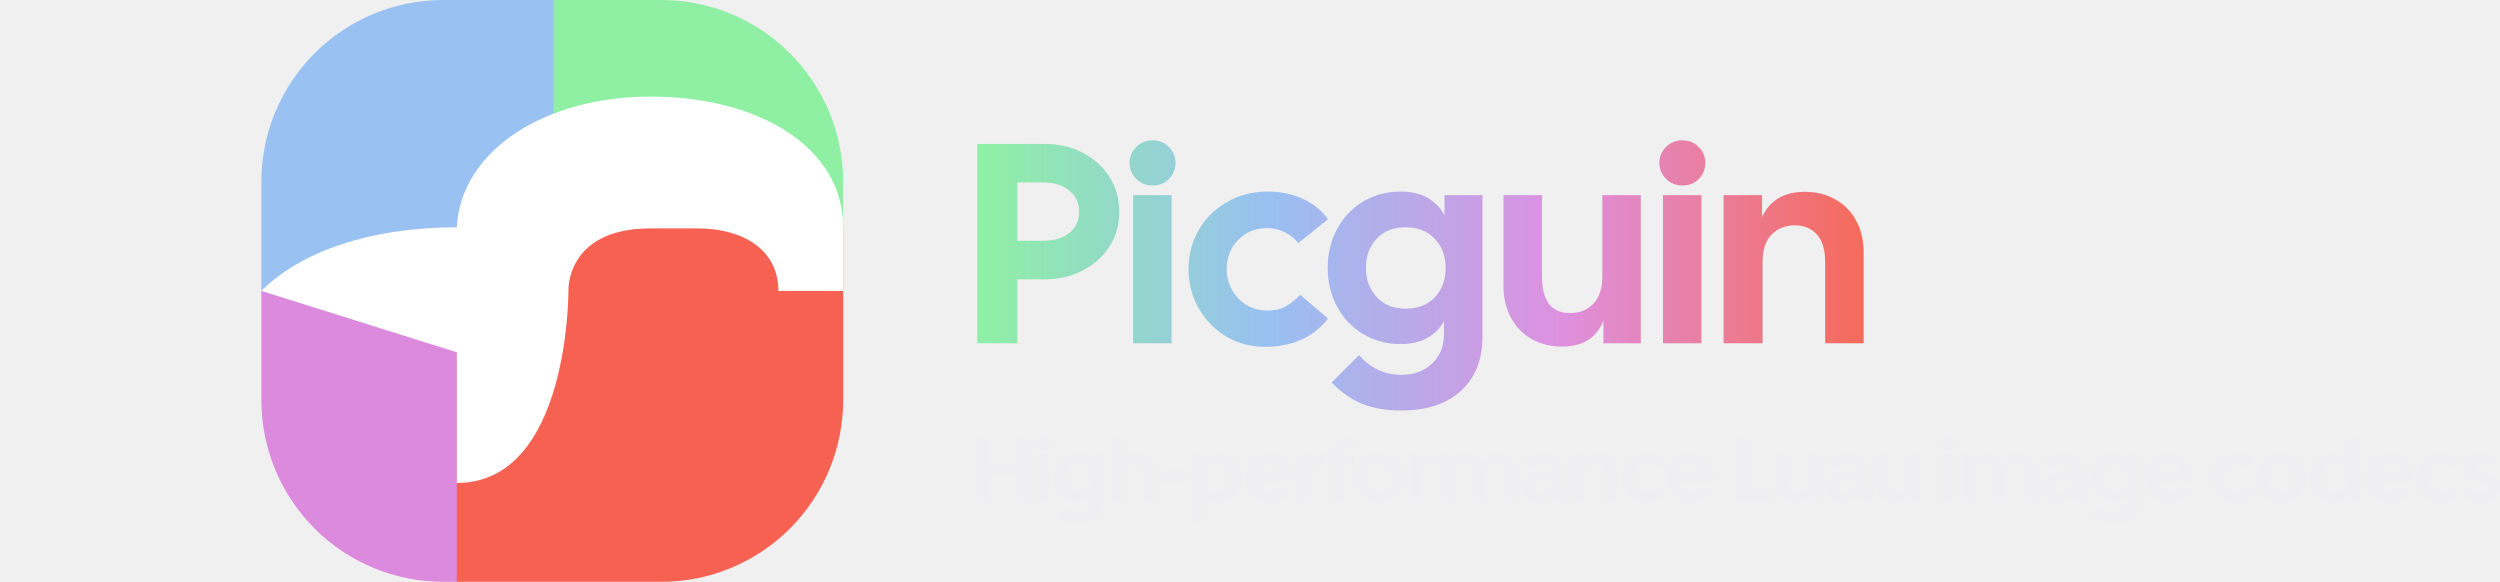
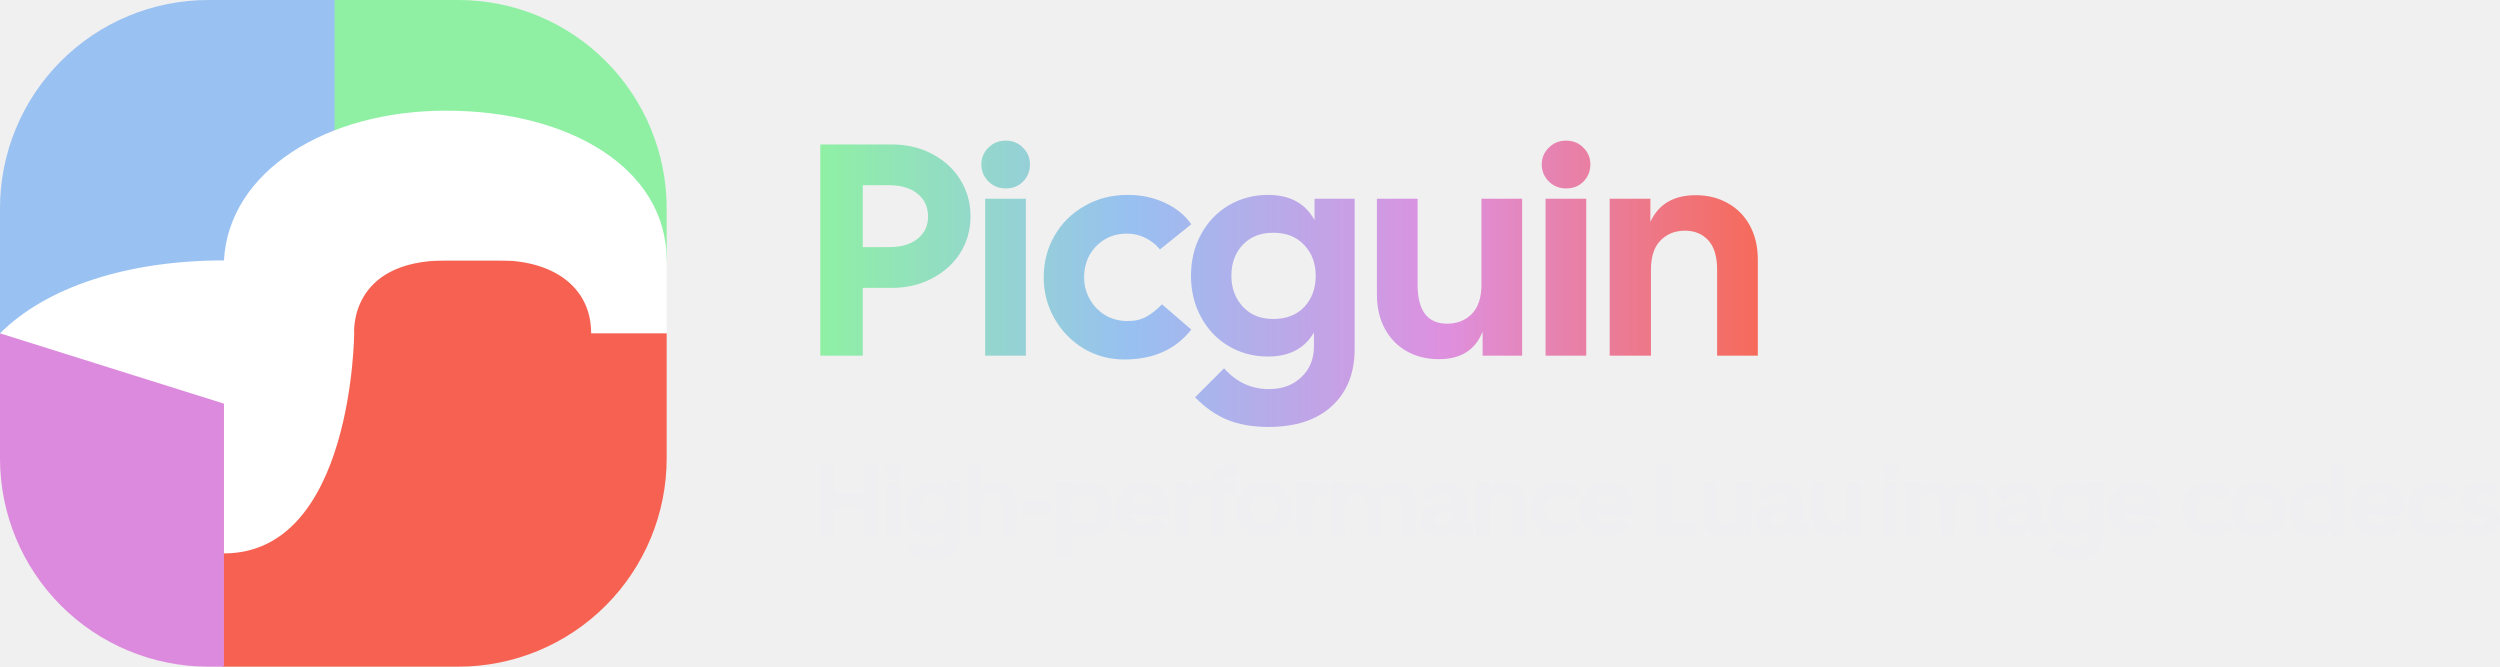
- <svg xmlns="http://www.w3.org/2000/svg" width="2200" height="512" version="1.1" viewBox="0 0 2200 512" xml:space="preserve">
+ <svg xmlns="http://www.w3.org/2000/svg" width="1920" height="512" version="1.1" viewBox="0 0 1920 512" xml:space="preserve">
  <defs>
-     <linearGradient id="linearGradient3" x1="860" x2="1640" y1="242.38" y2="242.38" gradientUnits="userSpaceOnUse">
+     <linearGradient id="titlegradient" x1="630" x2="1370" y1="200.78" y2="200.78" gradientTransform="matrix(.97298 0 0 .97482 17.023 22.214)" gradientUnits="userSpaceOnUse">
      <stop stop-color="#8ff0a4" offset="0" />
-       <stop stop-color="#98c0f1" offset=".33" />
-       <stop stop-color="#de90df" offset=".66" />
+       <stop stop-color="#98c0f1" offset=".333" />
+       <stop stop-color="#de90df" offset=".666" />
      <stop stop-color="#f66a5a" offset="1" />
    </linearGradient>
  </defs>
-   <g id="logo" transform="matrix(.25 0 0 .25 230 0)" stroke-miterlimit="2" stroke-width="0">
-     <g id="channels">
-       <path d="m684 796v1252h724c169.74 0 332.53-67.428 452.55-187.45 120.02-120.02 187.45-282.81 187.45-452.55v-612z" fill="#f66151" style="paint-order:markers stroke fill" />
+   <path id="tagline" d="m630 356.99h10.763v21.607h22.273v-21.607h10.763v54.587h-10.763v-22.441h-22.273v22.441h-10.763zm50.524 14.027h10.388v40.562h-10.388zm5.232-2.654q-2.616 0-4.41-1.82-1.794-1.82-1.794-4.397 0-2.502 1.794-4.322t4.41-1.82q2.691 0 4.41 1.82 1.794 1.744 1.794 4.322 0 2.654-1.794 4.473-1.719 1.744-4.41 1.744zm29.373 61.638q-5.904 0-10.388-1.82-4.41-1.82-8.296-5.838l7.399-7.506q4.709 5.383 11.435 5.383 5.157 0 8.296-3.108 3.214-3.033 3.214-7.961v-3.563q-3.587 6.217-11.734 6.217-5.531 0-10.09-2.729-4.484-2.729-7.026-7.506-2.541-4.776-2.541-10.615 0-5.914 2.541-10.69 2.541-4.777 7.026-7.506 4.559-2.729 10.09-2.729 8.371 0 11.883 6.52v-5.535h10.239v38.819q0 9.401-5.83 14.785-5.755 5.383-16.218 5.383zm1.271-27.901q5.008 0 7.922-3.108 2.915-3.184 2.915-8.037t-2.915-7.961q-2.915-3.184-7.922-3.184-4.933 0-7.848 3.184-2.84 3.108-2.84 7.961 0 4.701 2.915 7.961 2.915 3.184 7.773 3.184zm26.757-45.112h10.388v19.636q3.288-6.52 12.033-6.52 4.335 0 7.773 2.047 3.513 2.047 5.456 5.838 2.018 3.791 2.018 8.795v24.792h-10.388v-22.214q0-5.08-2.317-7.582-2.242-2.502-6.278-2.502-3.587 0-5.979 2.578-2.317 2.502-2.317 7.506v22.214h-10.388zm41.854 27.977h21.973v10.235h-21.973zm26.533-13.951h10.239v6.596q1.719-3.563 4.708-5.459 3.064-1.971 7.997-1.971 5.381 0 9.941 2.881 4.559 2.881 7.175 7.809 2.691 4.852 2.691 10.615 0 5.762-2.691 10.615-2.616 4.777-7.175 7.658-4.559 2.805-9.941 2.805-4.783 0-7.773-1.744-2.99-1.82-4.783-5.156v23.351h-10.388zm21.3 31.767q3.214 0 5.68-1.516 2.541-1.592 3.961-4.17 1.42-2.654 1.42-5.686 0-3.108-1.42-5.686-1.42-2.654-3.961-4.17-2.466-1.592-5.68-1.592-3.363 0-5.904 1.592-2.541 1.592-3.961 4.246-1.345 2.578-1.345 5.686t1.345 5.686q1.42 2.578 3.961 4.094 2.541 1.516 5.904 1.516zm45.516 9.78q-6.353 0-11.21-2.729-4.858-2.729-7.549-7.506-2.691-4.852-2.691-10.842 0-6.065 2.691-10.918 2.691-4.928 7.399-7.733 4.709-2.805 10.539-2.805 6.054 0 10.613 2.881 4.634 2.881 7.1 7.885 2.466 5.004 2.466 11.146 0 1.744-0.224 3.487l-29.895 0.152q1.196 3.639 3.812 5.61 2.691 1.971 6.577 1.971 3.064 0 5.381-1.289 2.317-1.289 3.961-3.942l8.072 5.989q-2.317 3.715-6.577 6.217-4.185 2.426-10.463 2.426zm8.67-25.777q-0.972-3.184-3.438-5.231-2.466-2.123-6.054-2.123-3.588 0-6.353 2.047-2.691 2.047-3.662 5.307zm15.247-15.77h10.09v7.885q0.897-4.246 3.812-6.52 2.99-2.35 6.652-2.35 0.673 0 1.869 0.152v9.856h-1.42q-4.634 0-7.623 2.957-2.99 2.881-2.99 7.885v20.698h-10.388zm28.55 0q0-6.369 4.111-10.16 4.185-3.867 11.061-3.867h3.513v9.174h-3.513q-2.317 0-3.587 1.289-1.196 1.213-1.196 3.563h8.221v9.022h-8.221v31.54h-10.388v-31.54h-4.26v-9.022zm39.836 41.548q-6.054 0-10.912-2.805-4.858-2.881-7.623-7.733-2.691-4.852-2.691-10.615 0-5.762 2.691-10.615 2.765-4.928 7.623-7.809 4.858-2.881 10.912-2.881t10.912 2.881q4.858 2.881 7.623 7.733 2.765 4.852 2.765 10.69 0 5.762-2.765 10.615-2.765 4.853-7.623 7.733-4.858 2.805-10.912 2.805zm0-9.78q4.858 0 7.848-3.26 3.064-3.26 3.064-8.112 0-4.852-3.064-8.112-2.99-3.336-7.848-3.336-4.858 0-7.922 3.336-2.99 3.26-2.99 8.112 0 4.852 2.99 8.112 3.064 3.26 7.922 3.26zm25.86-31.767h10.09v7.885q0.897-4.246 3.812-6.52 2.99-2.35 6.652-2.35 0.672 0 1.868 0.152v9.856h-1.42q-4.634 0-7.623 2.957-2.99 2.881-2.99 7.885v20.698h-10.389zm26.233 0h10.388v5.914q3.139-6.824 11.435-6.824 8.969 0 12.855 7.733 2.093-3.867 5.456-5.762 3.363-1.971 8.221-1.971 4.634 0 8.221 2.047 3.662 2.047 5.68 5.838 2.093 3.791 2.093 8.795v24.792h-10.388v-22.214q0-5.08-2.093-7.582-2.093-2.502-5.531-2.502-4.185 0-6.353 2.275-2.167 2.275-2.167 7.809v22.214h-10.388v-22.214q0-5.08-2.242-7.582t-5.979-2.502q-3.812 0-6.278 2.578-2.392 2.502-2.392 7.506v22.214h-10.538zm82.063 41.548q-3.587 0-6.727-1.365-3.139-1.44-5.082-4.246-1.869-2.881-1.869-7.127 0-5.989 4.634-9.477 4.634-3.563 14.276-4.094l6.203-0.303v-0.455q0-2.654-2.167-4.397-2.093-1.82-5.232-1.82-6.577 0-10.015 5.989l-7.399-6.444q2.765-4.17 7.175-6.444 4.41-2.35 10.239-2.35 5.157 0 9.193 1.971 4.111 1.971 6.353 5.61 2.242 3.639 2.242 8.34v13.572q0 1.668 0.972 2.426 0.972 0.682 2.317 0.682 0.448 0 1.196-0.152v9.098q-2.691 0.455-4.26 0.455-3.662 0-6.428-1.516-2.691-1.592-3.662-5.08-2.018 3.639-4.783 5.383-2.691 1.744-7.175 1.744zm2.466-8.643q4.26 0 6.577-2.654 2.392-2.654 2.392-6.748v-0.834l-5.456 0.227q-5.232 0.303-7.474 1.668-2.168 1.289-2.168 3.791 0 2.047 1.869 3.336 1.943 1.213 4.26 1.213zm26.533-32.904h10.388v5.989q3.139-6.899 11.585-6.899 4.559 0 8.146 2.047 3.662 2.047 5.68 5.838 2.018 3.791 2.018 8.795v24.792h-10.388v-22.214q0-5.08-2.242-7.582-2.242-2.502-5.979-2.502-3.812 0-6.278 2.578-2.392 2.502-2.392 7.506v22.214h-10.538zm62.631 41.548q-5.605 0-10.314-2.805-4.709-2.881-7.474-7.733-2.765-4.928-2.765-10.69 0-5.914 2.765-10.766 2.765-4.852 7.623-7.658 4.933-2.881 10.987-2.881 5.306 0 9.566 2.047 4.26 1.971 6.727 5.535l-7.997 6.52q-1.42-1.82-3.662-2.957-2.167-1.137-4.783-1.137-3.214 0-5.68 1.516-2.466 1.516-3.886 4.094-1.345 2.578-1.345 5.686 0 3.033 1.42 5.61 1.42 2.578 3.961 4.17 2.541 1.516 5.755 1.516 2.765 0 4.783-1.137 2.093-1.213 3.961-3.184l7.474 6.52q-5.979 7.733-17.116 7.733zm38.491 0q-6.353 0-11.21-2.729-4.858-2.729-7.549-7.506-2.691-4.852-2.691-10.842 0-6.065 2.691-10.918 2.691-4.928 7.399-7.733 4.709-2.805 10.539-2.805 6.054 0 10.613 2.881 4.634 2.881 7.1 7.885 2.466 5.004 2.466 11.146 0 1.744-0.224 3.488l-29.895 0.152q1.196 3.639 3.812 5.61 2.691 1.971 6.577 1.971 3.064 0 5.381-1.289 2.317-1.289 3.961-3.942l8.072 5.989q-2.317 3.715-6.577 6.217-4.185 2.426-10.463 2.426zm8.67-25.777q-0.972-3.184-3.438-5.231-2.466-2.123-6.054-2.123-3.587 0-6.353 2.047-2.691 2.047-3.662 5.307zm28.55-29.796h10.763v44.049h20.105v10.539h-30.868zm51.271 55.498q-4.634 0-8.221-2.047-3.588-2.047-5.606-5.838t-2.018-8.795v-24.792h10.388v22.214q0 10.084 7.549 10.084 3.812 0 6.278-2.502 2.466-2.578 2.466-7.582v-22.214h10.388v40.562h-10.09v-6.217q-2.765 7.127-11.136 7.127zm39.238 0.076q-3.587 0-6.727-1.365-3.139-1.44-5.082-4.246-1.869-2.881-1.869-7.127 0-5.989 4.634-9.477 4.634-3.563 14.275-4.094l6.203-0.303v-0.455q0-2.654-2.167-4.397-2.092-1.82-5.232-1.82-6.577 0-10.015 5.989l-7.399-6.444q2.765-4.17 7.175-6.444 4.41-2.35 10.239-2.35 5.157 0 9.193 1.971 4.111 1.971 6.353 5.61 2.242 3.639 2.242 8.34v13.572q0 1.668 0.972 2.426 0.972 0.682 2.317 0.682 0.448 0 1.196-0.152v9.098q-2.691 0.455-4.26 0.455-3.662 0-6.428-1.516-2.691-1.592-3.662-5.08-2.018 3.639-4.783 5.383-2.691 1.744-7.175 1.744zm2.466-8.643q4.26 0 6.577-2.654 2.392-2.654 2.392-6.748v-0.834l-5.456 0.227q-5.232 0.303-7.474 1.668-2.167 1.289-2.167 3.791 0 2.047 1.869 3.336 1.943 1.213 4.26 1.213zm42.078 8.567q-4.634 0-8.221-2.047-3.587-2.047-5.606-5.838-2.018-3.791-2.018-8.795v-24.792h10.389v22.214q0 10.084 7.549 10.084 3.812 0 6.278-2.502 2.466-2.578 2.466-7.582v-22.214h10.388v40.562h-10.09v-6.217q-2.765 7.127-11.136 7.127zm39.836-41.472h10.388v40.562h-10.388zm5.232-2.654q-2.616 0-4.41-1.82t-1.794-4.397q0-2.502 1.794-4.322t4.41-1.82q2.691 0 4.41 1.82 1.794 1.744 1.794 4.322 0 2.654-1.794 4.473-1.719 1.744-4.41 1.744zm11.21 2.654h10.388v5.914q3.139-6.824 11.435-6.824 8.969 0 12.855 7.733 2.093-3.867 5.456-5.762 3.363-1.971 8.221-1.971 4.634 0 8.221 2.047 3.662 2.047 5.68 5.838 2.092 3.791 2.092 8.795v24.792h-10.388v-22.214q0-5.08-2.093-7.582-2.093-2.502-5.531-2.502-4.186 0-6.353 2.275-2.167 2.275-2.167 7.809v22.214h-10.388v-22.214q0-5.08-2.242-7.582-2.242-2.502-5.979-2.502-3.812 0-6.278 2.578-2.392 2.502-2.392 7.506v22.214h-10.538zm82.063 41.548q-3.587 0-6.726-1.365-3.139-1.44-5.082-4.246-1.869-2.881-1.869-7.127 0-5.989 4.634-9.477 4.634-3.563 14.275-4.094l6.204-0.303v-0.455q0-2.654-2.167-4.397-2.093-1.82-5.232-1.82-6.577 0-10.015 5.989l-7.399-6.444q2.765-4.17 7.175-6.444 4.41-2.35 10.239-2.35 5.157 0 9.193 1.971 4.111 1.971 6.353 5.61 2.242 3.639 2.242 8.34v13.572q0 1.668 0.972 2.426 0.972 0.682 2.317 0.682 0.449 0 1.196-0.152v9.098q-2.691 0.455-4.26 0.455-3.662 0-6.428-1.516-2.691-1.592-3.662-5.08-2.018 3.639-4.783 5.383-2.69 1.744-7.175 1.744zm2.466-8.643q4.26 0 6.577-2.654 2.392-2.654 2.392-6.748v-0.834l-5.456 0.227q-5.232 0.303-7.474 1.668-2.167 1.289-2.167 3.791 0 2.047 1.869 3.336 1.943 1.213 4.26 1.213zm44.769 26.081q-5.904 0-10.388-1.82-4.41-1.82-8.296-5.838l7.399-7.506q4.709 5.383 11.435 5.383 5.157 0 8.296-3.108 3.214-3.033 3.214-7.961v-3.563q-3.587 6.217-11.734 6.217-5.531 0-10.09-2.729-4.484-2.729-7.026-7.506-2.541-4.777-2.541-10.615 0-5.914 2.541-10.69 2.541-4.777 7.026-7.506 4.559-2.729 10.09-2.729 8.371 0 11.883 6.52v-5.535h10.239v38.819q0 9.401-5.83 14.785-5.755 5.383-16.218 5.383zm1.27-27.901q5.008 0 7.923-3.108 2.915-3.184 2.915-8.037t-2.915-7.961q-2.915-3.184-7.923-3.184-4.933 0-7.848 3.184-2.84 3.108-2.84 7.961 0 4.701 2.915 7.961 2.915 3.184 7.773 3.184zm46.712 10.463q-6.353 0-11.21-2.729-4.858-2.729-7.549-7.506-2.691-4.852-2.691-10.842 0-6.065 2.691-10.918 2.691-4.928 7.399-7.733 4.708-2.805 10.539-2.805 6.054 0 10.613 2.881 4.634 2.881 7.1 7.885 2.466 5.004 2.466 11.146 0 1.744-0.224 3.488l-29.895 0.152q1.196 3.639 3.812 5.61 2.691 1.971 6.577 1.971 3.064 0 5.381-1.289 2.317-1.289 3.961-3.942l8.072 5.989q-2.317 3.715-6.577 6.217-4.186 2.426-10.464 2.426zm8.67-25.777q-0.972-3.184-3.438-5.231-2.466-2.123-6.054-2.123-3.587 0-6.353 2.047-2.691 2.047-3.662 5.307zm46.937 25.777q-5.606 0-10.314-2.805-4.709-2.881-7.474-7.733-2.765-4.928-2.765-10.69 0-5.914 2.765-10.766 2.765-4.852 7.623-7.658 4.933-2.881 10.987-2.881 5.306 0 9.566 2.047 4.26 1.971 6.727 5.535l-7.997 6.52q-1.42-1.82-3.662-2.957-2.167-1.137-4.783-1.137-3.214 0-5.68 1.516-2.466 1.516-3.886 4.094-1.345 2.578-1.345 5.686 0 3.033 1.42 5.61 1.42 2.578 3.961 4.17 2.541 1.516 5.755 1.516 2.765 0 4.783-1.137 2.093-1.213 3.961-3.184l7.474 6.52q-5.979 7.733-17.116 7.733zm38.267 0q-6.054 0-10.912-2.805-4.858-2.881-7.623-7.733-2.691-4.852-2.691-10.615 0-5.762 2.691-10.615 2.765-4.928 7.623-7.809 4.858-2.881 10.912-2.881t10.912 2.881q4.858 2.881 7.623 7.733 2.765 4.852 2.765 10.69 0 5.762-2.765 10.615-2.765 4.853-7.623 7.733-4.858 2.805-10.912 2.805zm0-9.78q4.858 0 7.848-3.26 3.064-3.26 3.064-8.112 0-4.852-3.064-8.112-2.99-3.336-7.848-3.336-4.858 0-7.922 3.336-2.989 3.26-2.989 8.112 0 4.852 2.989 8.112 3.064 3.26 7.922 3.26zm43.648 9.78q-5.381 0-9.941-2.805-4.484-2.881-7.175-7.658-2.616-4.852-2.616-10.615 0-5.762 2.616-10.615 2.691-4.928 7.175-7.809 4.559-2.881 9.941-2.881 4.858 0 7.848 1.82 2.99 1.82 4.709 5.307v-20.318h10.389v54.587h-10.09v-6.596q-1.719 3.639-4.783 5.61-2.99 1.971-8.072 1.971zm1.644-9.78q3.363 0 5.904-1.516 2.541-1.516 3.886-4.094 1.42-2.578 1.42-5.686t-1.42-5.686q-1.345-2.654-3.886-4.246-2.541-1.592-5.904-1.592-3.214 0-5.755 1.592-2.466 1.516-3.886 4.17-1.42 2.578-1.42 5.686 0 3.033 1.42 5.686 1.42 2.578 3.886 4.17 2.541 1.516 5.755 1.516zm47.235 9.78q-6.353 0-11.21-2.729-4.858-2.729-7.549-7.506-2.691-4.852-2.691-10.842 0-6.065 2.691-10.918 2.691-4.928 7.399-7.733 4.709-2.805 10.539-2.805 6.054 0 10.613 2.881 4.634 2.881 7.1 7.885 2.466 5.004 2.466 11.146 0 1.744-0.224 3.488l-29.895 0.152q1.196 3.639 3.812 5.61 2.691 1.971 6.577 1.971 3.064 0 5.381-1.289 2.317-1.289 3.961-3.942l8.072 5.989q-2.317 3.715-6.577 6.217-4.185 2.426-10.463 2.426zm8.67-25.777q-0.972-3.184-3.438-5.231-2.466-2.123-6.054-2.123t-6.353 2.047q-2.691 2.047-3.662 5.307zm33.783 25.777q-5.606 0-10.314-2.805-4.708-2.881-7.474-7.733-2.765-4.928-2.765-10.69 0-5.914 2.765-10.766 2.765-4.852 7.623-7.658 4.933-2.881 10.986-2.881 5.306 0 9.567 2.047 4.26 1.971 6.727 5.535l-7.997 6.52q-1.42-1.82-3.662-2.957-2.167-1.137-4.783-1.137-3.214 0-5.68 1.516-2.466 1.516-3.886 4.094-1.345 2.578-1.345 5.686 0 3.033 1.42 5.61 1.42 2.578 3.961 4.17 2.541 1.516 5.755 1.516 2.765 0 4.783-1.137 2.093-1.213 3.961-3.184l7.474 6.52q-5.979 7.733-17.116 7.733zm33.708 0q-4.634 0-8.446-1.592-3.737-1.668-7.025-5.459l7.175-6.824q1.943 2.426 4.26 3.715 2.317 1.289 4.783 1.289t3.961-1.062q1.569-1.137 1.569-2.881 0-1.895-1.719-2.805-1.644-0.91-5.306-1.82-3.812-0.986-6.353-2.047-2.466-1.137-4.26-3.487-1.794-2.35-1.794-6.369 0-5.989 4.111-9.553 4.111-3.639 11.361-3.639 4.559 0 7.922 1.668 3.438 1.592 6.353 5.383l-7.698 5.914q-1.42-2.199-3.139-3.108-1.644-0.986-3.812-0.986-2.242 0-3.587 0.986-1.271 0.986-1.271 2.426 0 1.516 1.569 2.426 1.569 0.834 5.008 1.82 4.036 1.213 6.577 2.426 2.616 1.213 4.484 3.715 1.943 2.502 1.943 6.52 0 3.942-2.018 6.975-2.018 3.033-5.83 4.701-3.737 1.668-8.819 1.668z" direction="rtl" fill="#efeff1" fill-opacity=".733" stroke-width=".997" style="font-feature-settings:'ss03';paint-order:markers stroke fill" aria-label="High-performance Luau image codecs" />
+   <path id="title" d="m630 110.93h54.866q17.089 0 30.805 7.209 13.941 7.209 21.811 19.826 7.87 12.616 7.87 28.162 0 15.545-7.87 28.162-7.87 12.392-21.811 19.601-13.716 7.209-30.805 7.209h-22.261v52.042h-32.604zm53.067 78.852q13.491 0 21.586-6.308 8.095-6.534 8.095-17.122 0-11.039-8.095-17.573-8.095-6.534-21.586-6.534h-20.462v47.537zm73.53-37.174h31.255v120.53h-31.255zm15.74-7.885q-7.87 0-13.267-5.407-5.397-5.407-5.397-13.067 0-7.435 5.397-12.841 5.397-5.407 13.267-5.407 8.095 0 13.267 5.407 5.397 5.182 5.397 12.841 0 7.885-5.397 13.292-5.172 5.182-13.267 5.182zm91.068 131.35q-16.865 0-31.03-8.336-14.167-8.561-22.486-22.981-8.32-14.644-8.32-31.766 0-17.573 8.32-31.991 8.32-14.418 22.936-22.754 14.841-8.561 33.054-8.561 15.966 0 28.782 6.083 12.817 5.858 20.238 16.447l-24.06 19.375q-4.272-5.407-11.018-8.786-6.521-3.379-14.39-3.379-9.669 0-17.089 4.506-7.42 4.506-11.692 12.165-4.048 7.66-4.048 16.897 0 9.012 4.272 16.672 4.272 7.66 11.918 12.392 7.645 4.506 17.314 4.506 8.32 0 14.39-3.379 6.296-3.605 11.918-9.462l22.486 19.375q-17.989 22.981-51.493 22.981zm110.63 51.818q-17.764 0-31.255-5.407-13.267-5.407-24.959-17.347l22.261-22.303q14.167 15.996 34.402 15.996 15.515 0 24.959-9.237 9.669-9.012 9.669-23.656v-10.589q-10.793 18.475-35.303 18.475-16.639 0-30.356-8.111-13.491-8.111-21.137-22.303-7.645-14.194-7.645-31.542 0-17.573 7.645-31.766 7.645-14.194 21.137-22.303 13.717-8.111 30.356-8.111 25.185 0 35.753 19.375v-16.447h30.805v115.35q0 27.936-17.539 43.933-17.314 15.996-48.795 15.996zm3.822-82.907q15.066 0 23.835-9.237 8.77-9.462 8.77-23.881t-8.77-23.656q-8.769-9.462-23.835-9.462-14.84 0-23.61 9.462-8.545 9.237-8.545 23.656 0 13.968 8.769 23.656 8.77 9.462 23.385 9.462zm127.28 30.865q-13.941 0-24.735-6.083-10.794-6.083-16.865-17.347-6.071-11.264-6.071-26.134v-73.672h31.255v66.01q0 29.964 22.71 29.964 11.468 0 18.888-7.435 7.421-7.66 7.421-22.53v-66.01h31.255v120.53h-30.356v-18.475q-8.32 21.178-33.504 21.178zm81.849-123.24h31.255v120.53h-31.255zm15.74-7.885q-7.87 0-13.267-5.407-5.396-5.407-5.396-13.067 0-7.435 5.396-12.841 5.397-5.407 13.267-5.407 8.095 0 13.266 5.407 5.397 5.182 5.397 12.841 0 7.885-5.397 13.292-5.172 5.182-13.266 5.182zm33.504 7.885h31.255v17.798q9.444-20.502 34.853-20.502 13.717 0 24.509 6.083 11.018 6.083 17.089 17.347 6.071 11.264 6.071 26.134v73.672h-31.255v-66.01q0-15.095-6.746-22.53-6.746-7.435-17.989-7.435-11.468 0-18.888 7.66-7.196 7.435-7.196 22.303v66.01h-31.704z" direction="rtl" fill="url(#titlegradient)" stroke-width=".974" style="font-feature-settings:'ss03';paint-order:markers stroke fill" aria-label="Picguin" />
+   <g id="logo" stroke-miterlimit="2" stroke-width="0">
+     <g id="channels" transform="scale(.25)">
+       <path d="m684 800v1248h724c169.74 0 332.53-67.428 452.55-187.45 120.02-120.02 187.45-282.81 187.45-452.55v-384l-232-224z" fill="#f66151" style="paint-order:markers stroke fill" />
      <path d="m0 1020v388c0 169.74 67.428 332.53 187.45 452.55 120.02 120.02 282.81 187.45 452.55 187.45h48v-1028z" fill="#dc8add" style="paint-order:markers stroke fill" />
-       <path d="m1024 0v800h1024v-160c0-169.74-67.428-332.53-187.45-452.55-120.02-120.02-282.81-187.45-452.55-187.45z" fill="#8ff0a4" style="paint-order:markers stroke fill" />
+       <path d="m1024 0v796l1024 4v-160c0-169.74-67.428-332.53-187.45-452.55-120.02-120.02-282.81-187.45-452.55-187.45z" fill="#8ff0a4" style="paint-order:markers stroke fill" />
      <path d="m 0,640 v 384 H 1028 V 0 H 640 C 470.26,0 307.47,67.428 187.45,187.45 67.43,307.47 0,470.26 0,640 Z" fill="#99c1f1" style="paint-order:markers stroke fill" />
    </g>
-     <path id="icon" d="m1370 340c-368.6 0-667.09 186.39-682 460-298.48 0-546.69 82.692-688 224l688 216v460c396.37 0 392.89-676 392.89-676s-10.426-220 289.11-220h166c157.58 0 284 73.647 284 220h228v-224c0-283.65-299.8-460-678-460z" fill="#fff" style="paint-order:markers stroke fill" />
+     <path id="icon" d="m342.5 85c-92.15 0-166.77 46.598-170.5 115-74.619 0-136.67 20.673-172 56l172 54v115c99.093 0 100-169 100-169s-4.384-56 70.5-56h41.5c39.396 0 70 19.412 70 56h58v-56c0-70.912-74.951-115-169.5-115z" fill="#fff" style="paint-order:markers stroke fill" />
  </g>
-   <path id="tagline" d="m860 384.53h11.18v22.592h23.136v-22.592h11.18v57.074h-11.18v-23.464h-23.136v23.464h-11.18zm52.482 14.665h10.791v42.409h-10.791zm5.434-2.775q-2.717 0-4.58-1.903-1.863-1.903-1.863-4.598 0-2.616 1.863-4.518 1.863-1.903 4.58-1.903 2.795 0 4.58 1.903 1.863 1.823 1.863 4.518 0 2.774-1.863 4.677-1.786 1.823-4.58 1.823zm30.511 64.446q-6.133 0-10.791-1.903-4.58-1.903-8.618-6.104l7.686-7.848q4.891 5.628 11.878 5.628 5.357 0 8.618-3.25 3.338-3.171 3.338-8.323v-3.726q-3.727 6.5-12.189 6.5-5.745 0-10.481-2.854-4.658-2.854-7.298-7.848-2.64-4.994-2.64-11.098 0-6.183 2.64-11.177 2.64-4.994 7.298-7.848 4.736-2.854 10.481-2.854 8.695 0 12.344 6.817v-5.787h10.636v40.586q0 9.829-6.056 15.458-5.978 5.628-16.847 5.628zm1.32-29.171q5.202 0 8.229-3.25 3.028-3.329 3.028-8.403 0-5.073-3.028-8.323-3.028-3.329-8.229-3.329-5.124 0-8.152 3.329-2.95 3.25-2.95 8.323 0 4.915 3.028 8.323 3.028 3.329 8.074 3.329zm27.794-47.166h10.791v20.531q3.416-6.817 12.499-6.817 4.503 0 8.074 2.14 3.649 2.14 5.667 6.104 2.096 3.963 2.096 9.195v25.921h-10.791v-23.226q0-5.311-2.407-7.927-2.329-2.616-6.521-2.616-3.727 0-6.211 2.695-2.407 2.616-2.407 7.848v23.226h-10.791zm43.476 29.251h22.825v10.701h-22.825zm27.561-14.586h10.636v6.896q1.786-3.726 4.891-5.707 3.183-2.061 8.307-2.061 5.59 0 10.326 3.012 4.736 3.012 7.453 8.165 2.795 5.073 2.795 11.098 0 6.024-2.795 11.098-2.717 4.994-7.453 8.006-4.736 2.933-10.326 2.933-4.969 0-8.074-1.823-3.106-1.903-4.969-5.39v24.415h-10.791zm22.126 33.214q3.338 0 5.9-1.585 2.639-1.665 4.115-4.36 1.475-2.774 1.475-5.945 0-3.25-1.475-5.945-1.475-2.774-4.115-4.36-2.562-1.665-5.9-1.665-3.494 0-6.133 1.665-2.64 1.665-4.115 4.439-1.397 2.695-1.397 5.945 0 3.25 1.397 5.945 1.475 2.695 4.115 4.281 2.64 1.585 6.133 1.585zm47.28 10.226q-6.599 0-11.645-2.854-5.046-2.854-7.841-7.848-2.795-5.073-2.795-11.336 0-6.342 2.795-11.415 2.795-5.152 7.686-8.085t10.947-2.933q6.288 0 11.024 3.012 4.813 3.012 7.375 8.244 2.562 5.232 2.562 11.653 0 1.823-0.233 3.646l-31.054 0.159q1.242 3.805 3.959 5.866 2.795 2.061 6.832 2.061 3.183 0 5.59-1.348 2.407-1.348 4.115-4.122l8.385 6.262q-2.407 3.884-6.832 6.5-4.348 2.537-10.869 2.537zm9.006-26.952q-1.009-3.329-3.571-5.47-2.562-2.22-6.288-2.22-3.727 0-6.599 2.14-2.795 2.14-3.804 5.549zm15.838-16.488h10.481v8.244q0.932-4.439 3.959-6.817 3.106-2.457 6.91-2.457 0.699 0 1.941 0.159v10.305h-1.475q-4.814 0-7.919 3.091-3.106 3.012-3.106 8.244v21.641h-10.791zm29.657 0q0-6.659 4.27-10.622 4.348-4.043 11.49-4.043h3.649v9.592h-3.649q-2.407 0-3.727 1.348-1.242 1.268-1.242 3.726h8.54v9.433h-8.54v32.976h-10.791v-32.976h-4.425v-9.433zm41.38 43.44q-6.288 0-11.335-2.933-5.046-3.012-7.919-8.085-2.795-5.073-2.795-11.098 0-6.024 2.795-11.098 2.873-5.152 7.919-8.165 5.046-3.012 11.335-3.012 6.289 0 11.335 3.012 5.046 3.012 7.919 8.085 2.873 5.073 2.873 11.177 0 6.024-2.873 11.098t-7.919 8.085q-5.046 2.933-11.335 2.933zm0-10.226q5.046 0 8.152-3.409 3.183-3.409 3.183-8.482t-3.183-8.482q-3.106-3.488-8.152-3.488-5.046 0-8.229 3.488-3.106 3.409-3.106 8.482t3.106 8.482q3.183 3.409 8.229 3.409zm26.862-33.214h10.481v8.244q0.932-4.439 3.959-6.817 3.106-2.457 6.91-2.457 0.699 0 1.941 0.159v10.305h-1.475q-4.814 0-7.919 3.091-3.106 3.012-3.106 8.244v21.641h-10.792zm27.25 0h10.791v6.183q3.261-7.134 11.878-7.134 9.316 0 13.353 8.085 2.174-4.043 5.668-6.024 3.494-2.061 8.54-2.061 4.814 0 8.54 2.14 3.804 2.14 5.9 6.104 2.174 3.963 2.174 9.195v25.921h-10.791v-23.226q0-5.311-2.174-7.927-2.174-2.616-5.745-2.616-4.348 0-6.599 2.378-2.251 2.378-2.251 8.165v23.226h-10.791v-23.226q0-5.311-2.329-7.927-2.329-2.616-6.211-2.616-3.959 0-6.521 2.695-2.484 2.616-2.484 7.848v23.226h-10.947zm85.244 43.44q-3.727 0-6.987-1.427-3.261-1.506-5.279-4.439-1.941-3.012-1.941-7.451 0-6.262 4.813-9.909 4.814-3.726 14.829-4.281l6.444-0.317v-0.476q0-2.774-2.252-4.598-2.174-1.903-5.434-1.903-6.832 0-10.403 6.262l-7.686-6.738q2.873-4.36 7.453-6.738 4.58-2.457 10.636-2.457 5.357 0 9.549 2.061 4.27 2.061 6.599 5.866 2.329 3.805 2.329 8.72v14.189q0 1.744 1.009 2.537 1.009 0.713 2.407 0.713 0.466 0 1.242-0.159v9.512q-2.795 0.476-4.425 0.476-3.804 0-6.677-1.585-2.795-1.665-3.804-5.311-2.096 3.805-4.969 5.628-2.795 1.823-7.453 1.823zm2.562-9.037q4.425 0 6.832-2.774 2.484-2.774 2.484-7.055v-0.872l-5.668 0.238q-5.434 0.317-7.763 1.744-2.252 1.348-2.252 3.963 0 2.14 1.941 3.488 2.018 1.268 4.425 1.268zm27.561-34.403h10.791v6.262q3.261-7.214 12.034-7.214 4.736 0 8.462 2.14 3.804 2.14 5.9 6.104 2.096 3.963 2.096 9.195v25.921h-10.791v-23.226q0-5.311-2.329-7.927-2.329-2.616-6.211-2.616-3.959 0-6.521 2.695-2.484 2.616-2.484 7.848v23.226h-10.947zm65.059 43.44q-5.823 0-10.714-2.933-4.891-3.012-7.764-8.085-2.873-5.153-2.873-11.177 0-6.183 2.873-11.256 2.873-5.073 7.919-8.006 5.124-3.012 11.413-3.012 5.512 0 9.937 2.14 4.425 2.061 6.987 5.787l-8.307 6.817q-1.475-1.903-3.804-3.091-2.252-1.189-4.969-1.189-3.338 0-5.9 1.585-2.562 1.585-4.037 4.281-1.397 2.695-1.397 5.945 0 3.171 1.475 5.866 1.475 2.695 4.115 4.36 2.64 1.585 5.978 1.585 2.873 0 4.969-1.189 2.174-1.268 4.115-3.329l7.764 6.817q-6.211 8.085-17.779 8.085zm39.983 0q-6.599 0-11.645-2.854-5.046-2.854-7.841-7.848-2.795-5.073-2.795-11.336 0-6.342 2.795-11.415 2.795-5.152 7.686-8.085t10.947-2.933q6.288 0 11.024 3.012 4.813 3.012 7.375 8.244 2.562 5.232 2.562 11.653 0 1.823-0.233 3.646l-31.054 0.159q1.242 3.805 3.959 5.866 2.795 2.061 6.832 2.061 3.183 0 5.59-1.348 2.407-1.348 4.115-4.122l8.385 6.262q-2.407 3.884-6.832 6.5-4.348 2.537-10.869 2.537zm9.006-26.952q-1.009-3.329-3.571-5.47-2.562-2.22-6.288-2.22-3.727 0-6.599 2.14-2.795 2.14-3.804 5.549zm29.657-31.153h11.18v46.056h20.884v11.019h-32.064zm53.258 58.026q-4.814 0-8.54-2.14-3.727-2.14-5.823-6.104-2.096-3.963-2.096-9.195v-25.921h10.791v23.226q0 10.543 7.841 10.543 3.959 0 6.521-2.616 2.562-2.695 2.562-7.927v-23.226h10.791v42.409h-10.481v-6.5q-2.873 7.451-11.568 7.451zm40.759 0.079q-3.727 0-6.987-1.427-3.261-1.506-5.279-4.439-1.941-3.012-1.941-7.451 0-6.262 4.813-9.909 4.813-3.726 14.828-4.281l6.444-0.317v-0.476q0-2.775-2.252-4.598-2.174-1.903-5.434-1.903-6.832 0-10.403 6.262l-7.686-6.738q2.873-4.36 7.453-6.738 4.581-2.457 10.636-2.457 5.357 0 9.549 2.061 4.27 2.061 6.599 5.866 2.329 3.805 2.329 8.72v14.189q0 1.744 1.009 2.537 1.009 0.713 2.407 0.713 0.466 0 1.242-0.159v9.512q-2.795 0.476-4.425 0.476-3.804 0-6.677-1.585-2.795-1.665-3.804-5.311-2.096 3.805-4.969 5.628-2.795 1.823-7.453 1.823zm2.562-9.037q4.425 0 6.832-2.774 2.484-2.775 2.484-7.055v-0.872l-5.667 0.238q-5.435 0.317-7.764 1.744-2.251 1.348-2.251 3.963 0 2.14 1.941 3.488 2.018 1.268 4.425 1.268zm43.709 8.957q-4.814 0-8.54-2.14-3.727-2.14-5.823-6.104-2.096-3.963-2.096-9.195v-25.921h10.792v23.226q0 10.543 7.841 10.543 3.959 0 6.521-2.616 2.562-2.695 2.562-7.927v-23.226h10.791v42.409h-10.481v-6.5q-2.873 7.451-11.568 7.451zm41.38-43.361h10.791v42.409h-10.791zm5.434-2.774q-2.717 0-4.58-1.903-1.863-1.903-1.863-4.598 0-2.616 1.863-4.518 1.863-1.903 4.58-1.903 2.795 0 4.581 1.903 1.863 1.823 1.863 4.518 0 2.774-1.863 4.677-1.786 1.823-4.581 1.823zm11.645 2.774h10.791v6.183q3.261-7.134 11.878-7.134 9.316 0 13.353 8.085 2.174-4.043 5.667-6.024 3.494-2.061 8.54-2.061 4.813 0 8.54 2.14 3.804 2.14 5.9 6.104 2.174 3.963 2.174 9.195v25.921h-10.791v-23.226q0-5.311-2.174-7.927-2.174-2.616-5.745-2.616-4.348 0-6.599 2.378-2.251 2.378-2.251 8.165v23.226h-10.791v-23.226q0-5.311-2.329-7.927t-6.211-2.616q-3.959 0-6.521 2.695-2.484 2.616-2.484 7.848v23.226h-10.947zm85.244 43.44q-3.727 0-6.987-1.427-3.261-1.506-5.279-4.439-1.941-3.012-1.941-7.451 0-6.262 4.814-9.909 4.814-3.726 14.828-4.281l6.444-0.317v-0.476q0-2.775-2.251-4.598-2.174-1.903-5.435-1.903-6.832 0-10.403 6.262l-7.686-6.738q2.873-4.36 7.453-6.738 4.58-2.457 10.636-2.457 5.357 0 9.549 2.061 4.27 2.061 6.599 5.866 2.329 3.805 2.329 8.72v14.189q0 1.744 1.009 2.537 1.009 0.713 2.407 0.713 0.466 0 1.242-0.159v9.512q-2.795 0.476-4.425 0.476-3.804 0-6.677-1.585-2.795-1.665-3.804-5.311-2.096 3.805-4.969 5.628-2.795 1.823-7.453 1.823zm2.562-9.037q4.425 0 6.832-2.774 2.484-2.775 2.484-7.055v-0.872l-5.668 0.238q-5.434 0.317-7.763 1.744-2.252 1.348-2.252 3.963 0 2.14 1.941 3.488 2.018 1.268 4.425 1.268zm46.504 27.269q-6.133 0-10.791-1.903-4.581-1.903-8.618-6.104l7.686-7.848q4.891 5.628 11.878 5.628 5.357 0 8.618-3.25 3.338-3.171 3.338-8.323v-3.726q-3.727 6.5-12.189 6.5-5.745 0-10.481-2.854-4.658-2.854-7.298-7.848-2.64-4.994-2.64-11.098 0-6.183 2.64-11.177 2.64-4.994 7.298-7.848 4.736-2.854 10.481-2.854 8.695 0 12.344 6.817v-5.787h10.636v40.586q0 9.829-6.056 15.458-5.978 5.628-16.847 5.628zm1.32-29.171q5.202 0 8.229-3.25 3.028-3.329 3.028-8.403 0-5.073-3.028-8.323-3.028-3.329-8.229-3.329-5.124 0-8.152 3.329-2.95 3.25-2.95 8.323 0 4.915 3.028 8.323 3.028 3.329 8.074 3.329zm48.523 10.939q-6.599 0-11.645-2.854-5.046-2.854-7.841-7.848-2.795-5.073-2.795-11.336 0-6.342 2.795-11.415 2.795-5.153 7.686-8.085 4.891-2.933 10.947-2.933 6.289 0 11.024 3.012 4.813 3.012 7.375 8.244 2.562 5.232 2.562 11.653 0 1.823-0.233 3.646l-31.054 0.159q1.242 3.805 3.959 5.866 2.795 2.061 6.832 2.061 3.183 0 5.59-1.348 2.407-1.348 4.115-4.122l8.385 6.262q-2.407 3.884-6.832 6.5-4.348 2.537-10.869 2.537zm9.006-26.952q-1.009-3.329-3.571-5.47-2.562-2.22-6.289-2.22-3.726 0-6.599 2.14-2.795 2.14-3.804 5.549zm48.756 26.952q-5.823 0-10.714-2.933-4.891-3.012-7.764-8.085-2.873-5.153-2.873-11.177 0-6.183 2.873-11.256 2.873-5.073 7.919-8.006 5.124-3.012 11.413-3.012 5.512 0 9.937 2.14 4.425 2.061 6.987 5.787l-8.307 6.817q-1.475-1.903-3.804-3.091-2.252-1.189-4.969-1.189-3.338 0-5.9 1.585-2.562 1.585-4.037 4.281-1.397 2.695-1.397 5.945 0 3.171 1.475 5.866 1.475 2.695 4.115 4.36 2.64 1.585 5.978 1.585 2.873 0 4.969-1.189 2.174-1.268 4.115-3.329l7.764 6.817q-6.211 8.085-17.779 8.085zm39.75 0q-6.288 0-11.335-2.933-5.046-3.012-7.919-8.085-2.795-5.073-2.795-11.098 0-6.024 2.795-11.098 2.873-5.152 7.919-8.165 5.046-3.012 11.335-3.012 6.289 0 11.335 3.012 5.046 3.012 7.919 8.085 2.873 5.073 2.873 11.177 0 6.024-2.873 11.098t-7.919 8.085q-5.046 2.933-11.335 2.933zm0-10.226q5.046 0 8.152-3.409 3.183-3.409 3.183-8.482t-3.183-8.482q-3.105-3.488-8.152-3.488-5.046 0-8.229 3.488-3.105 3.409-3.105 8.482t3.105 8.482q3.183 3.409 8.229 3.409zm45.34 10.226q-5.59 0-10.326-2.933-4.658-3.012-7.453-8.006-2.717-5.073-2.717-11.098 0-6.024 2.717-11.098 2.795-5.152 7.453-8.165 4.736-3.012 10.326-3.012 5.046 0 8.152 1.903 3.106 1.903 4.891 5.549v-21.244h10.792v57.074h-10.481v-6.896q-1.786 3.805-4.969 5.866-3.106 2.061-8.385 2.061zm1.708-10.226q3.494 0 6.133-1.585 2.64-1.585 4.037-4.281 1.475-2.695 1.475-5.945 0-3.25-1.475-5.945-1.397-2.774-4.037-4.439-2.64-1.665-6.133-1.665-3.338 0-5.978 1.665-2.562 1.585-4.037 4.36-1.475 2.695-1.475 5.945 0 3.171 1.475 5.945 1.475 2.695 4.037 4.36 2.64 1.585 5.978 1.585zm49.066 10.226q-6.599 0-11.645-2.854-5.046-2.854-7.841-7.848-2.795-5.073-2.795-11.336 0-6.342 2.795-11.415 2.795-5.153 7.686-8.085 4.891-2.933 10.947-2.933 6.289 0 11.024 3.012 4.814 3.012 7.375 8.244 2.562 5.232 2.562 11.653 0 1.823-0.233 3.646l-31.054 0.159q1.242 3.805 3.959 5.866 2.795 2.061 6.832 2.061 3.183 0 5.59-1.348t4.115-4.122l8.385 6.262q-2.407 3.884-6.832 6.5-4.348 2.537-10.869 2.537zm9.006-26.952q-1.009-3.329-3.571-5.47-2.562-2.22-6.289-2.22-3.727 0-6.599 2.14-2.795 2.14-3.804 5.549zm35.092 26.952q-5.823 0-10.714-2.933-4.891-3.012-7.763-8.085-2.873-5.153-2.873-11.177 0-6.183 2.873-11.256 2.873-5.073 7.919-8.006 5.124-3.012 11.412-3.012 5.512 0 9.938 2.14 4.425 2.061 6.987 5.787l-8.307 6.817q-1.475-1.903-3.804-3.091-2.252-1.189-4.969-1.189-3.338 0-5.9 1.585-2.562 1.585-4.037 4.281-1.397 2.695-1.397 5.945 0 3.171 1.475 5.866 1.475 2.695 4.115 4.36 2.64 1.585 5.978 1.585 2.873 0 4.969-1.189 2.174-1.268 4.115-3.329l7.764 6.817q-6.211 8.085-17.779 8.085zm35.014 0q-4.813 0-8.773-1.665-3.882-1.744-7.298-5.707l7.453-7.134q2.018 2.537 4.425 3.884 2.407 1.348 4.969 1.348 2.562 0 4.115-1.11 1.63-1.189 1.63-3.012 0-1.982-1.786-2.933-1.708-0.951-5.512-1.903-3.959-1.03-6.599-2.14-2.562-1.189-4.425-3.646-1.863-2.457-1.863-6.659 0-6.262 4.27-9.988 4.27-3.805 11.801-3.805 4.736 0 8.229 1.744 3.571 1.665 6.599 5.628l-7.997 6.183q-1.475-2.299-3.261-3.25-1.708-1.03-3.959-1.03-2.329 0-3.727 1.03-1.32 1.03-1.32 2.537 0 1.585 1.63 2.537 1.63 0.872 5.202 1.903 4.192 1.268 6.832 2.537 2.717 1.268 4.658 3.884 2.019 2.616 2.019 6.817 0 4.122-2.096 7.293t-6.056 4.915q-3.882 1.744-9.161 1.744z" direction="rtl" fill="#efeff1" fill-opacity=".733" stroke-miterlimit="2" stroke-width="0" style="font-feature-settings:'ss03';paint-order:markers stroke fill" aria-label="High-performance Luau image codecs" />
-   <path id="title" d="m860 126.67h59.438q18.513 0 33.373 7.795 15.103 7.795 23.629 21.437 8.526 13.641 8.526 30.45 0 16.808-8.526 30.45-8.526 13.398-23.629 21.193-14.859 7.795-33.373 7.795h-24.116v56.271h-35.322zm57.489 85.259q14.616 0 23.385-6.821 8.77-7.064 8.77-18.513 0-11.936-8.77-19.001t-23.385-7.064h-22.167v51.399zm79.657-40.194h33.86v130.32h-33.86zm17.052-8.526q-8.526 0-14.372-5.846-5.846-5.846-5.846-14.129 0-8.039 5.846-13.885 5.846-5.846 14.372-5.846 8.77 0 14.372 5.846 5.846 5.603 5.846 13.885 0 8.526-5.846 14.372-5.603 5.603-14.372 5.603zm98.657 142.02q-18.27 0-33.616-9.013-15.347-9.257-24.36-24.847-9.013-15.834-9.013-34.347 0-19.001 9.013-34.591 9.013-15.59 24.847-24.603 16.078-9.257 35.809-9.257 17.296 0 31.18 6.577 13.885 6.334 21.924 17.783l-26.065 20.949q-4.628-5.846-11.936-9.5-7.064-3.654-15.59-3.654-10.475 0-18.513 4.872-8.039 4.872-12.667 13.154-4.385 8.282-4.385 18.27 0 9.744 4.628 18.026 4.628 8.282 12.911 13.398 8.282 4.872 18.757 4.872 9.013 0 15.59-3.654 6.821-3.898 12.911-10.231l24.36 20.949q-19.488 24.847-55.784 24.847zm119.85 56.028q-19.244 0-33.86-5.846-14.372-5.846-27.039-18.757l24.116-24.116q15.347 17.295 37.27 17.295 16.808 0 27.039-9.988 10.475-9.744 10.475-25.578v-11.449q-11.693 19.975-38.245 19.975-18.026 0-32.886-8.77-14.616-8.77-22.898-24.116-8.282-15.347-8.282-34.104 0-19.001 8.282-34.347 8.282-15.347 22.898-24.116 14.86-8.77 32.886-8.77 27.283 0 38.732 20.949v-17.783h33.373v124.72q0 30.206-19.001 47.502-18.757 17.295-52.861 17.295zm4.141-89.644q16.321 0 25.821-9.988 9.5-10.231 9.5-25.821t-9.5-25.578q-9.5-10.231-25.821-10.231-16.077 0-25.578 10.231-9.257 9.988-9.257 25.578 0 15.103 9.5 25.578 9.5 10.231 25.334 10.231zm137.88 33.373q-15.103 0-26.796-6.577t-18.27-18.757q-6.577-12.18-6.577-28.257v-79.657h33.86v71.374q0 32.399 24.603 32.399 12.424 0 20.462-8.039 8.039-8.282 8.039-24.36v-71.374h33.86v130.32h-32.886v-19.975q-9.013 22.898-36.296 22.898zm88.67-133.25h33.86v130.32h-33.86zm17.052-8.526q-8.526 0-14.372-5.846-5.846-5.846-5.846-14.129 0-8.039 5.846-13.885 5.846-5.846 14.372-5.846 8.77 0 14.372 5.846 5.846 5.603 5.846 13.885 0 8.526-5.846 14.372-5.603 5.603-14.372 5.603zm36.296 8.526h33.86v19.244q10.231-22.167 37.758-22.167 14.86 0 26.552 6.577 11.936 6.577 18.513 18.757 6.577 12.18 6.577 28.257v79.657h-33.86v-71.374q0-16.321-7.308-24.36-7.308-8.039-19.488-8.039-12.424 0-20.462 8.282-7.795 8.039-7.795 24.116v71.374h-34.347z" direction="rtl" fill="url(#linearGradient3)" stroke-miterlimit="2" stroke-width="0" style="font-feature-settings:'ss03';paint-order:markers stroke fill" aria-label="Picguin" />
</svg>
